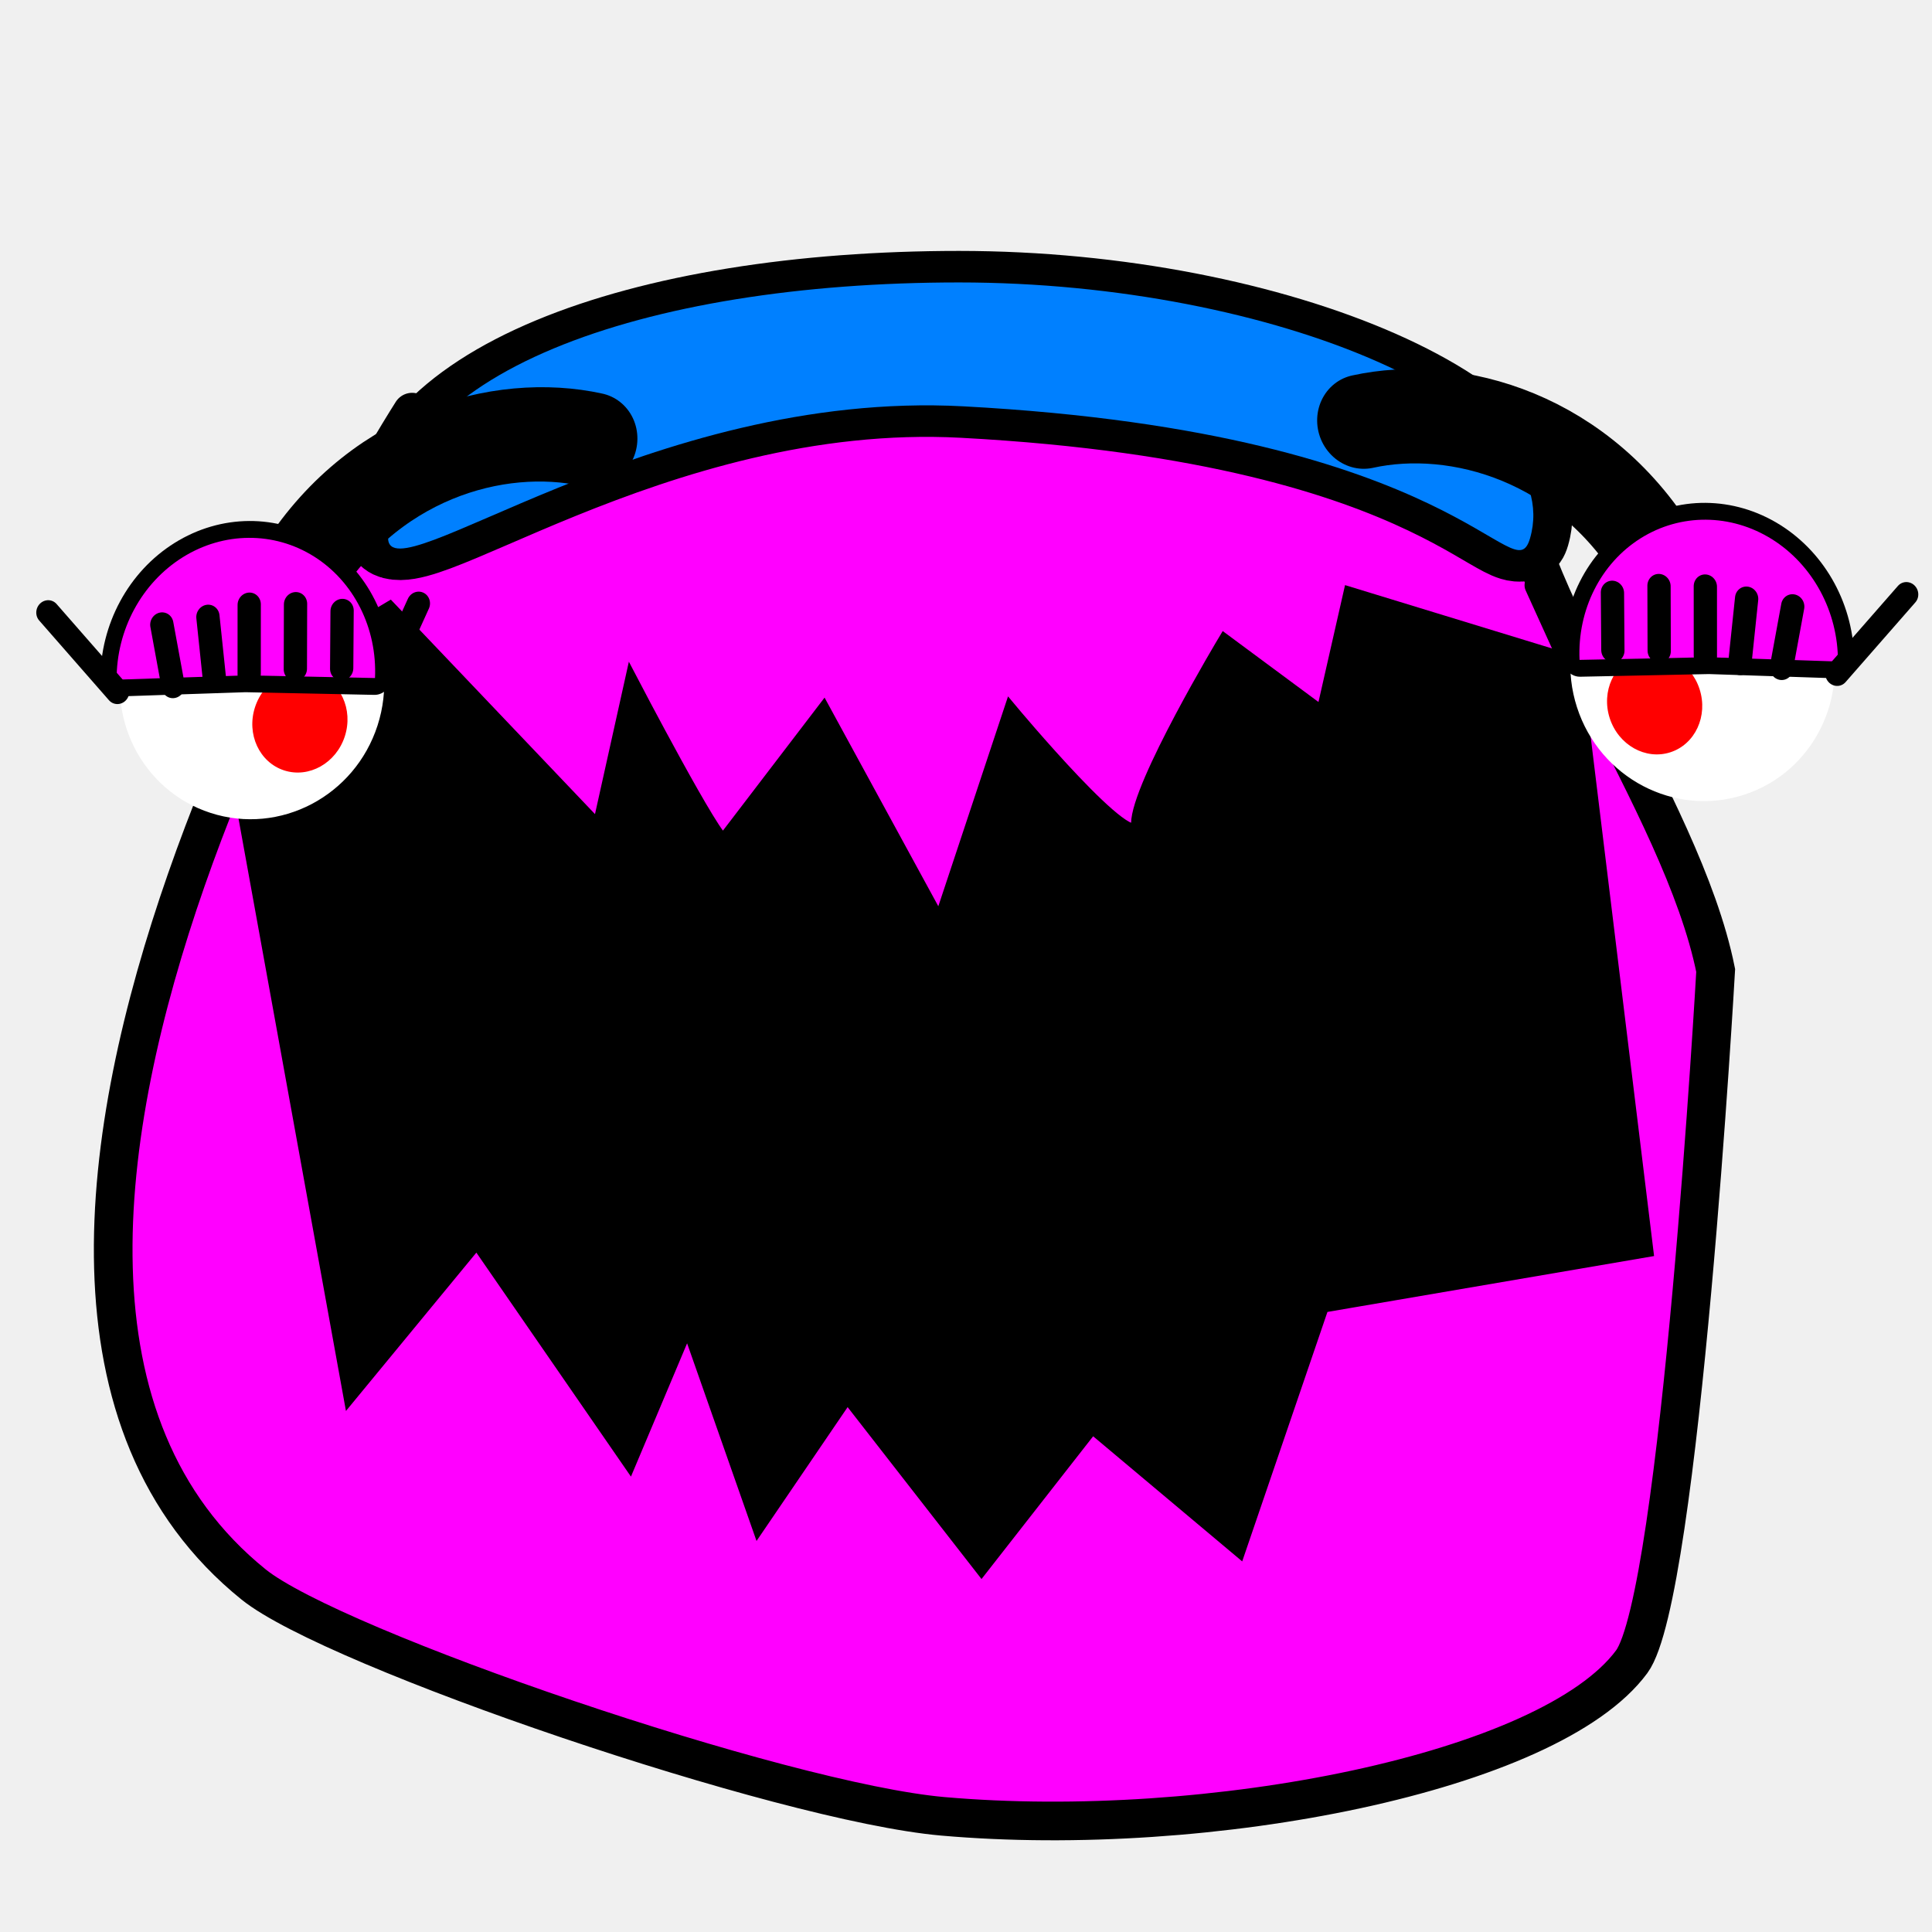
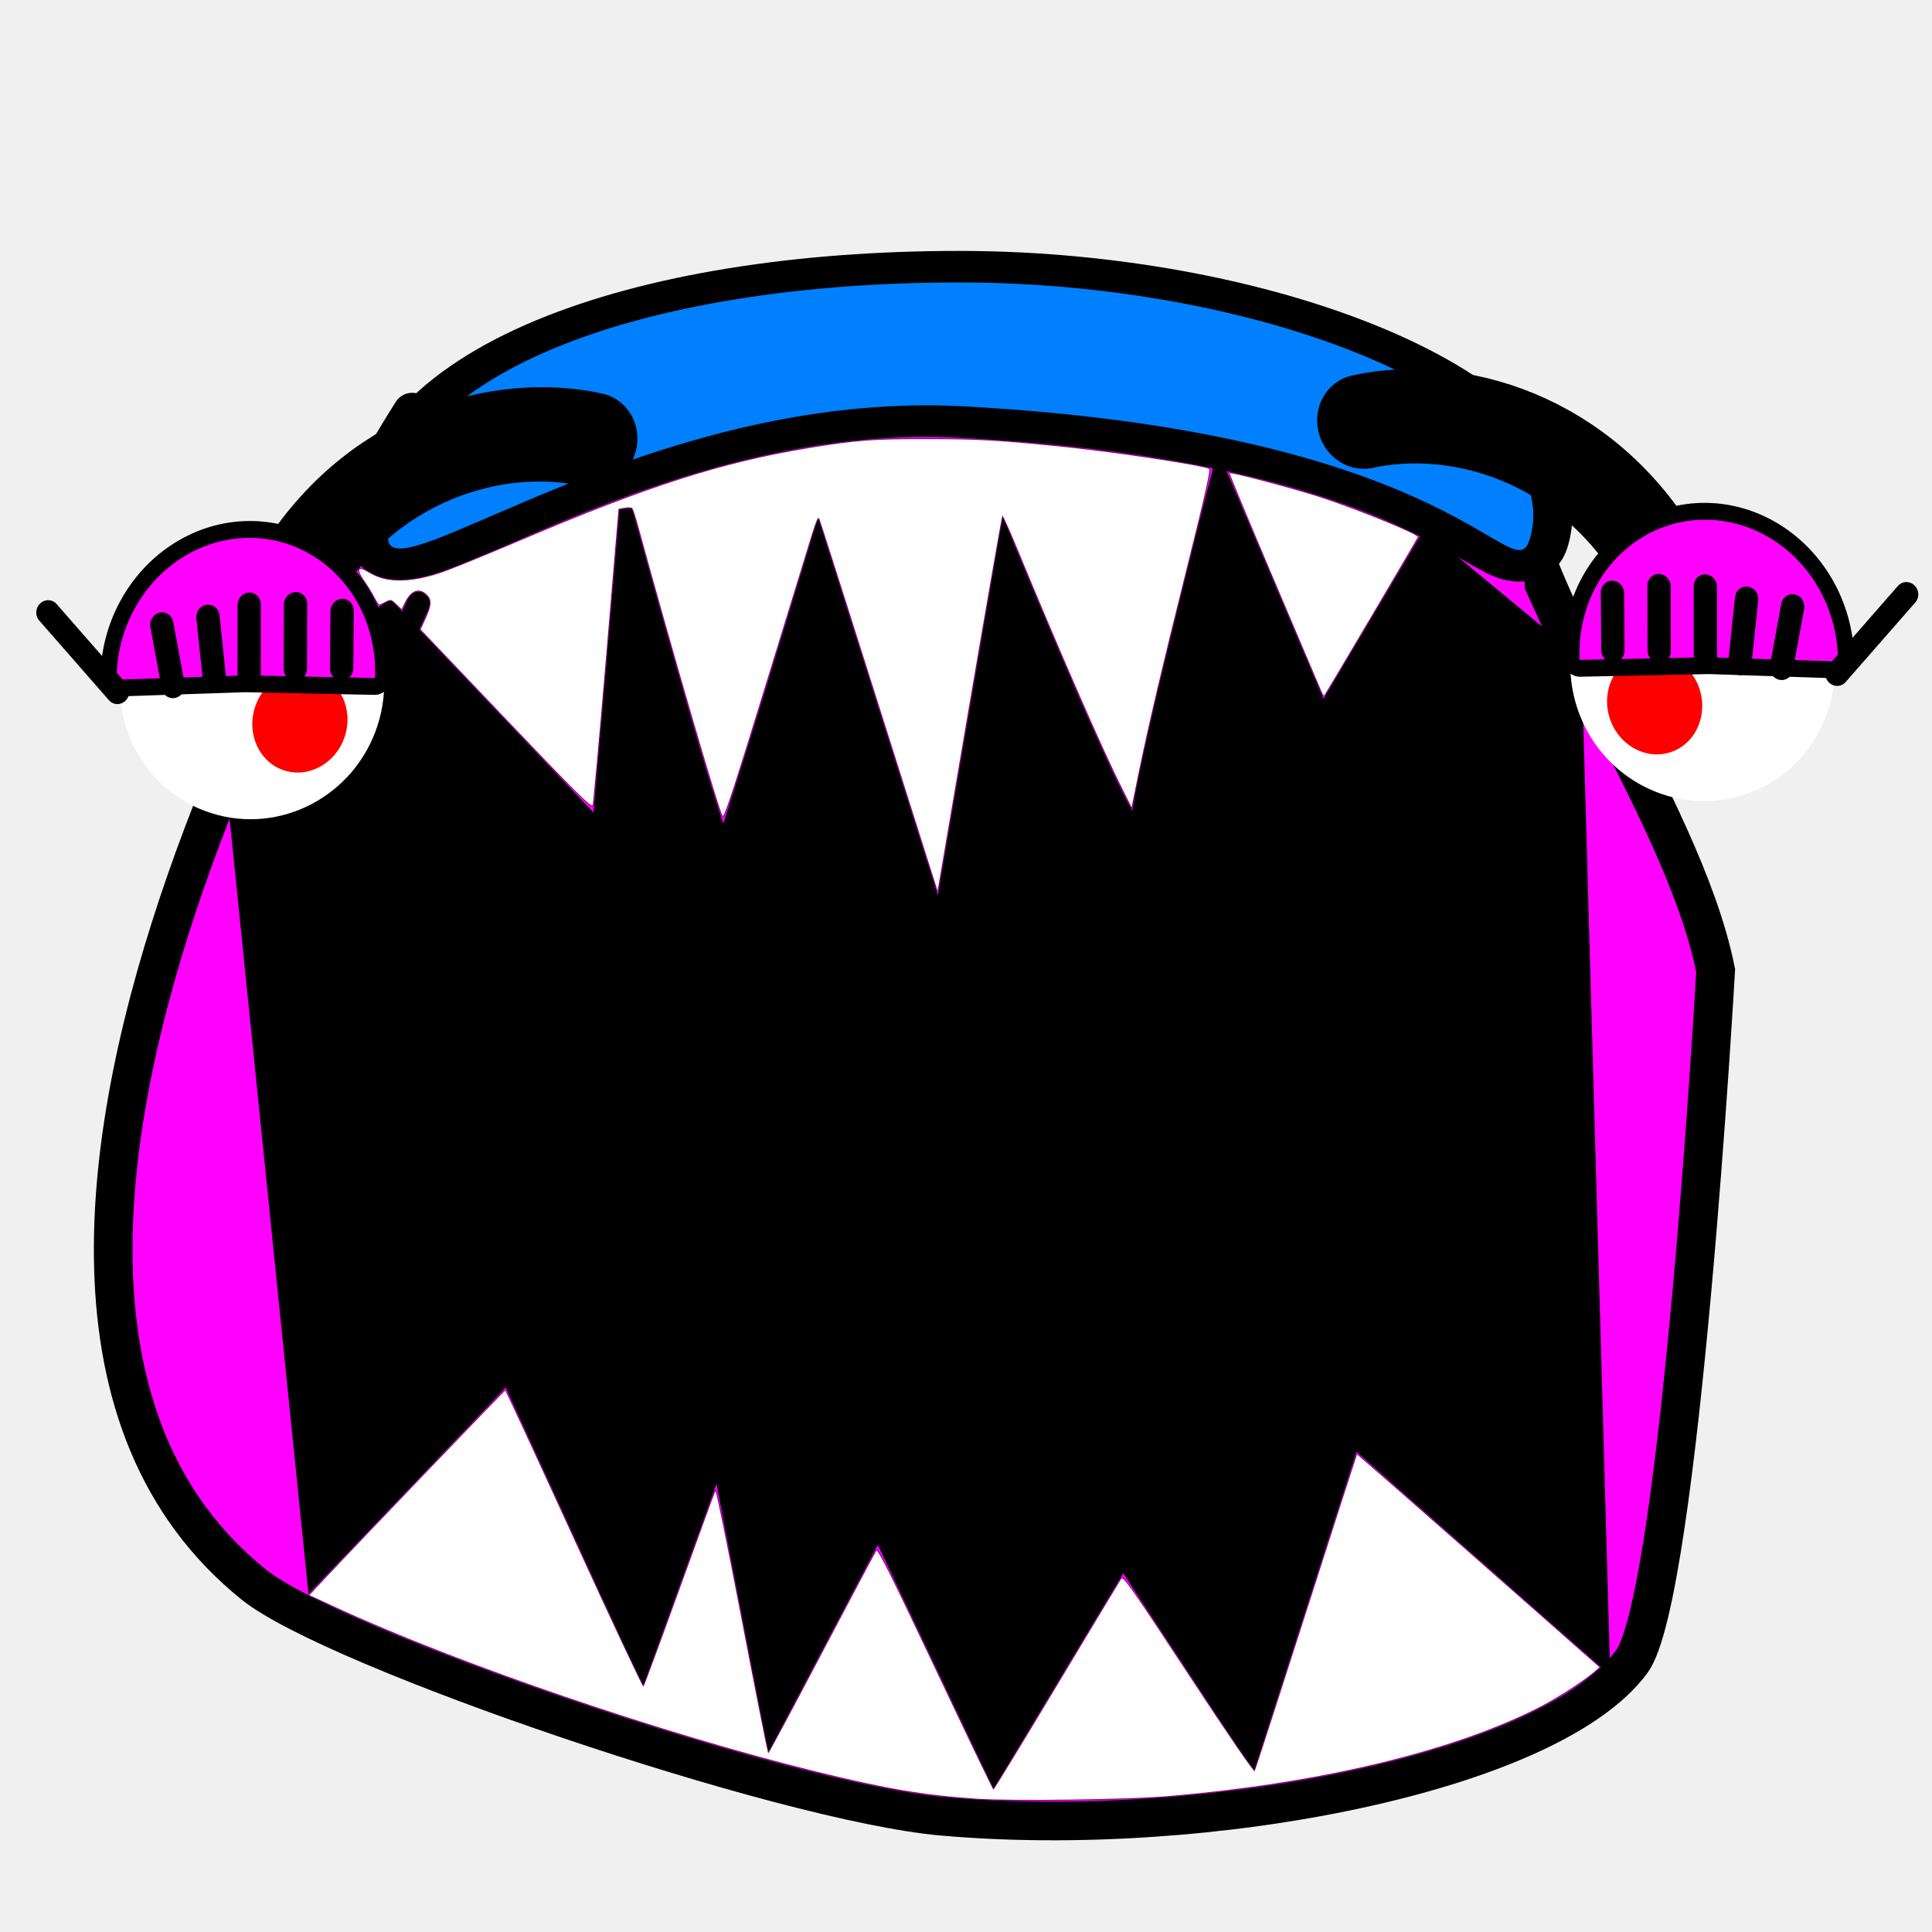
<svg xmlns="http://www.w3.org/2000/svg" xmlns:xlink="http://www.w3.org/1999/xlink" width="150" height="150" viewBox="0 0 39.688 39.688" version="1.1" id="svg5">
  <defs id="defs2" />
  <g id="layer1" style="display:none">
    <g id="g4973-3-7" style="display:inline" transform="translate(6.51719,8.779404)">
      <path style="display:inline;fill:#ff00ff;fill-opacity:1;stroke:#000000;stroke-width:0.794;stroke-linecap:round;stroke-linejoin:miter;stroke-miterlimit:4;stroke-dasharray:none;stroke-opacity:1" d="m 2.743,11.064 c 0,0 -0.416,2.64 0.183,4.238 0.903,2.408 6.627,5.002 9.921,5.292 5.476,0.482 8.243,-0.901 9.921,-3.175 0.997,-1.351 0.137,-6.264 0.137,-6.264 v 0 0" id="path4971-6-5" />
      <path id="path4969-3-3" style="display:inline;fill:#0080ff;fill-opacity:1;stroke:#000000;stroke-width:1.323;stroke-linecap:round;stroke-linejoin:round;stroke-miterlimit:4;stroke-dasharray:none;stroke-dashoffset:80;paint-order:stroke fill markers;stop-color:#000000" d="m 22.449,11.11 c -0.277,1.18 -1.197,6.461 -9.67,5.899 C 7.45,16.655 3.137,12.322 3.109,11.11 3.029,7.649 7.438,5.74 12.779,5.74 c 5.341,0 10.312,2.631 9.67,5.37 z" />
    </g>
    <g id="g4973-3-7-0" style="display:inline" transform="translate(4.803347,4.764934)">
      <path style="display:inline;fill:#ff00ff;fill-opacity:1;stroke:#000000;stroke-width:0.794;stroke-linecap:round;stroke-linejoin:miter;stroke-miterlimit:4;stroke-dasharray:none;stroke-opacity:1" d="m 2.743,11.064 c 0,0 -0.416,2.64 0.183,4.238 0.903,2.408 6.627,5.002 9.921,5.292 5.476,0.482 8.243,-0.901 9.921,-3.175 0.997,-1.351 0.137,-6.264 0.137,-6.264 v 0 0" id="path4971-6-5-8" />
      <path id="path4969-3-3-5" style="display:inline;fill:#0080ff;fill-opacity:1;stroke:#000000;stroke-width:1.323;stroke-linecap:round;stroke-linejoin:round;stroke-miterlimit:4;stroke-dasharray:none;stroke-dashoffset:80;paint-order:stroke fill markers;stop-color:#000000" d="m 22.449,11.11 c -0.277,1.18 -1.197,6.461 -9.67,5.899 C 7.45,16.655 3.137,12.322 3.109,11.11 3.029,7.649 7.438,5.74 12.779,5.74 c 5.341,0 10.312,2.631 9.67,5.37 z" />
    </g>
  </g>
  <g id="g1015" style="display:none">
    <g id="g1007" style="display:inline" transform="translate(6.51719,8.779404)">
      <path style="display:inline;fill:#ff00ff;fill-opacity:1;stroke:#000000;stroke-width:0.794;stroke-linecap:round;stroke-linejoin:miter;stroke-miterlimit:4;stroke-dasharray:none;stroke-opacity:1" d="m 1.42,7.096 c 0,0 -2.157,5.796 0.977,8.736 1.876,1.76 6.627,5.002 9.921,5.292 5.476,0.482 8.772,-1.43 10.451,-3.704 0.997,-1.351 0.666,-6.264 0.666,-6.264 C 23.181,8.722 21.587,6.575 21.264,5.773" id="path1003" />
    </g>
    <g id="g1013" style="display:inline" transform="translate(4.803347,4.764934)">
      <path id="path1011" style="display:inline;fill:#0080ff;fill-opacity:1;stroke:#000000;stroke-width:1.323;stroke-linecap:round;stroke-linejoin:round;stroke-miterlimit:4;stroke-dasharray:none;stroke-dashoffset:80;paint-order:stroke fill markers;stop-color:#000000" d="m 22.449,11.11 c -0.277,1.18 -1.197,6.461 -9.67,5.899 C 7.45,16.655 3.137,12.322 3.109,11.11 3.029,7.649 7.438,5.74 12.779,5.74 c 5.341,0 10.312,2.631 9.67,5.37 z" />
    </g>
    <path style="fill:#000000;stroke:#000000;stroke-width:0.265px;stroke-linecap:butt;stroke-linejoin:miter;stroke-opacity:1" d="m 7.238,20.953 3.943,-0.194 1.267,4.062 0.522,-2.572 c 0,0 2.311,3.578 2.422,3.429 0.112,-0.149 1.528,-2.832 1.528,-2.832 l 3.131,3.541 0.708,-3.541 c 0,0 3.876,4.1 3.876,3.317 0,-0.783 0.522,-4.733 0.522,-4.733 l 2.013,1.491 0.559,-4.1 1.975,1.044 -0.634,4.77 -1.901,-0.447 -1.714,3.429 -3.019,-1.044 -2.273,1.416 -2.46,-1.975 -2.124,1.118 -2.05,-2.199 -0.596,0.894 -2.05,-2.087 -0.522,0.708 z" id="path1164" />
    <g id="g938" transform="matrix(1.463124,1.177216,-1.125841,1.399272,10.49258,-21.20745)" style="display:inline">
      <path style="fill:none;fill-opacity:1;stroke:#000000;stroke-width:1.036;stroke-linecap:round;stroke-linejoin:miter;stroke-miterlimit:4;stroke-dasharray:none;stroke-opacity:1" d="m 14.782,15.862 c -0.1,-1.082 -0.904,-2.376 -2.477,-2.738" id="path914" />
      <ellipse style="display:inline;fill:#ffffff;stroke:none;stroke-width:0.926;stroke-linecap:round;stroke-linejoin:round;stroke-miterlimit:4;stroke-dasharray:none;stroke-dashoffset:119.167;paint-order:stroke fill markers;stop-color:#000000" id="ellipse916" cx="11.087" cy="13.025" rx="1.472" ry="1.509" />
      <ellipse style="fill:#ff0000;stroke:none;stroke-width:0.926;stroke-linecap:round;stroke-linejoin:round;stroke-miterlimit:4;stroke-dasharray:none;stroke-dashoffset:119.167;paint-order:stroke fill markers;stop-color:#000000" id="ellipse918" cx="10.644" cy="13.86" rx="0.559" ry="0.54" />
      <path style="display:inline;fill:#ff00ff;fill-opacity:1;stroke:#000000;stroke-width:0.37;stroke-linecap:round;stroke-linejoin:round;stroke-miterlimit:4;stroke-dasharray:none;stroke-dashoffset:119.167;stroke-opacity:1;paint-order:stroke fill markers;stop-color:#000000" id="path920" transform="matrix(0.9757199,-0.219022,-0.1788391,-0.9838783,0,0)" d="m 9.969,-15.281 a 1.416,1.571 0 0 1 -0.729,1.374 1.416,1.571 0 0 1 -1.436,-0.041 1.416,1.571 0 0 1 -0.664,-1.414 l 1.414,0.082 z" />
      <g id="g936" transform="matrix(0.9321167,-0.2482192,0.2170511,1.015027,-2.076649,2.746187)">
        <path style="fill:none;stroke:#000000;stroke-width:0.265px;stroke-linecap:round;stroke-linejoin:miter;stroke-opacity:1" d="M 10.12,12.939 10.014,12.254" id="path922" />
        <path style="fill:none;stroke:#000000;stroke-width:0.265px;stroke-linecap:round;stroke-linejoin:miter;stroke-opacity:1" d="m 10.594,12.913 -0.053,-0.712" id="path924" />
        <path style="fill:none;stroke:#000000;stroke-width:0.265px;stroke-linecap:round;stroke-linejoin:miter;stroke-opacity:1" d="m 10.989,12.86 0.026,-0.764" id="path926" />
        <path style="fill:none;stroke:#000000;stroke-width:0.265px;stroke-linecap:round;stroke-linejoin:miter;stroke-opacity:1" d="m 11.516,12.834 0.026,-0.712" id="path928" />
        <path style="fill:none;stroke:#000000;stroke-width:0.265px;stroke-linecap:round;stroke-linejoin:miter;stroke-opacity:1" d="m 12.043,12.86 0.026,-0.632" id="path930" />
        <path style="fill:none;stroke:#000000;stroke-width:0.265px;stroke-linecap:round;stroke-linejoin:miter;stroke-opacity:1" d="m 12.57,12.913 0.369,-0.712" id="path932" />
        <path style="fill:none;stroke:#000000;stroke-width:0.265px;stroke-linecap:round;stroke-linejoin:miter;stroke-opacity:1" d="M 9.487,12.966 8.723,12.043" id="path934" />
      </g>
    </g>
    <use x="0" y="0" xlink:href="#g938" id="use1100" width="100%" height="100%" transform="matrix(-1,0,0,1,36.57758,1.341672)" style="display:inline" />
+     <path style="fill:#ffffff;stroke:#800080;stroke-width:0.282;paint-order:stroke fill markers;stop-color:#000000" d="m 90.57,97.084 c -1.006,-0.801 -4.204,-3.821 -7.107,-6.712 -2.903,-2.891 -5.324,-5.201 -5.38,-5.134 -0.056,0.067 -0.66,2.949 -1.343,6.404 -0.683,3.456 -1.366,6.244 -1.519,6.198 -0.153,-0.046 -2.688,-2.8 -5.634,-6.119 -2.946,-3.319 -5.489,-6.078 -5.65,-6.131 -0.162,-0.053 -1.542,2.252 -3.067,5.122 -2.236,4.208 -2.847,5.157 -3.155,4.902 -0.21,-0.174 -2.305,-3.177 -4.655,-6.673 -3.382,-5.03 -4.314,-6.243 -4.469,-5.813 -0.107,0.299 -0.492,2.096 -0.855,3.994 -0.363,1.898 -0.738,3.451 -0.834,3.451 -0.096,0 -1.057,-2.821 -2.135,-6.268 l -1.961,-6.268 h -2.528 c -1.39,0 -4.525,0.1 -6.965,0.223 l -4.437,0.223 0.002,-2.336 c 0.002,-2.522 0.373,-6.264 0.848,-8.556 l 0.297,-1.431 2.596,2.659 c 7.372,7.55 17.391,13.088 27.698,15.308 3.549,0.764 13.569,1.066 17.794,0.536 14.37,-1.803 23.93,-9.628 26.937,-22.047 0.328,-1.354 0.669,-2.463 0.759,-2.465 0.329,-0.007 3.902,7.814 4.605,10.082 1.178,3.797 1.241,3.754 -2.559,1.758 -1.807,-0.949 -3.375,-1.625 -3.485,-1.503 -0.11,0.122 -0.615,3.392 -1.122,7.266 -0.507,3.874 -1.008,7.141 -1.114,7.261 -0.105,0.12 -1.823,-0.986 -3.817,-2.458 -1.994,-1.472 -3.652,-2.647 -3.685,-2.612 -0.092,0.098 -1.503,11.499 -1.887,15.246 l -0.344,3.35 z" id="path1420" transform="scale(0.2645833)" />
+     <path style="fill:#ffffff;stroke:#800080;stroke-width:0.282;paint-order:stroke fill markers;stop-color:#000000" d="M 72.401,111.522 C 64.103,110.829 52.149,105.193 40.622,96.539 35.26,92.514 32.868,90.064 31.442,87.141 30.813,85.851 30.224,84.416 30.132,83.951 l -0.167,-0.845 0.653,0.745 c 0.359,0.41 2.426,2.731 4.595,5.158 4.4,4.926 3.848,4.676 5.455,2.471 l 0.538,-0.738 3.727,3.859 c 2.05,2.122 3.838,3.859 3.974,3.859 0.136,0 0.72,-0.71 1.296,-1.578 l 1.048,-1.578 1.127,1.226 c 0.62,0.674 2.304,2.489 3.742,4.033 l 2.614,2.807 3.172,-1.649 c 1.745,-0.907 3.552,-1.875 4.017,-2.15 l 0.845,-0.501 4.688,3.762 4.688,3.762 4.321,-2.678 c 2.839,-1.76 4.516,-2.635 4.89,-2.553 0.313,0.069 2.951,0.956 5.861,1.971 l 5.292,1.846 3.231,-6.458 c 1.777,-3.552 3.346,-6.458 3.487,-6.458 0.141,0 1.566,0.307 3.168,0.682 1.602,0.375 3.165,0.724 3.473,0.775 0.518,0.086 0.608,-0.24 1.187,-4.274 0.62,-4.321 0.625,-4.337 0.476,-1.549 -0.202,3.777 -0.839,7.3 -1.63,9.015 -0.357,0.775 -1.503,2.326 -2.546,3.447 -5.049,5.428 -12.15,9.04 -20.694,10.526 -3.207,0.558 -11.026,0.908 -14.258,0.638 z" id="path1459" transform="scale(0.2645833)" />
  </g>
  <g id="g944" style="display:none">
    <g id="g908" style="display:inline" transform="translate(6.51719,8.779404)">
      <path style="display:inline;fill:#ff00ff;fill-opacity:1;stroke:#000000;stroke-width:0.794;stroke-linecap:round;stroke-linejoin:miter;stroke-miterlimit:4;stroke-dasharray:none;stroke-opacity:1" d="m 0.891,7.096 c 0,0 -0.703,6.578 2.035,8.736 1.66,1.309 6.627,4.473 9.921,4.763 5.476,0.482 8.243,-0.901 9.921,-3.175 0.997,-1.351 0.137,-6.264 0.137,-6.264 v 0 L 21.264,5.773" id="path906" />
    </g>
    <g id="g912" style="display:inline" transform="translate(4.803347,4.764934)">
      <path id="path910" style="display:inline;fill:#0080ff;fill-opacity:1;stroke:#000000;stroke-width:1.323;stroke-linecap:round;stroke-linejoin:round;stroke-miterlimit:4;stroke-dasharray:none;stroke-dashoffset:80;paint-order:stroke fill markers;stop-color:#000000" d="M 22.449,11.11 C 22.172,12.29 21.327,10.49 12.853,9.928 7.525,9.574 3.137,12.322 3.109,11.11 3.029,7.649 7.438,5.74 12.779,5.74 c 5.341,0 10.312,2.631 9.67,5.37 z" />
    </g>
-     <path style="fill:#000000;stroke:#000000;stroke-width:0.265px;stroke-linecap:butt;stroke-linejoin:miter;stroke-opacity:1" d="m 7.789,19.79 3.391,-2.013 1.118,4.51 0.671,-3.019 c 0,0 1.789,3.429 1.901,3.28 0.112,-0.149 2.05,-2.683 2.05,-2.683 l 2.385,3.317 1.453,-3.317 c 0,0 2.609,3.131 2.609,2.348 0,-0.783 1.789,-3.764 1.789,-3.764 l 2.013,1.491 0.559,-2.46 1.453,1.416 -0.112,5.739 -1.901,-0.447 -1.714,3.429 -3.019,-1.044 -2.273,1.416 -2.46,-1.975 -2.124,1.118 -2.05,-2.199 -0.596,0.894 -2.05,-2.087 -0.522,0.708 z" id="path942" />
+     <path style="fill:#000000;stroke:#000000;stroke-width:0.265px;stroke-linecap:butt;stroke-linejoin:miter;stroke-opacity:1" d="m 7.789,19.79 3.242,-3.876 1.006,4.36 1.901,-3.578 c 0,0 0.559,3.988 0.671,3.839 0.112,-0.149 3.28,-3.242 3.28,-3.242 l 1.155,3.876 2.683,-3.876 c 0,0 1.379,3.69 1.379,2.907 0,-0.783 1.901,-3.615 1.901,-3.615 l 2.162,3.354 0.559,-2.46 1.453,1.416 -0.112,5.739 -1.901,-0.447 -1.714,3.429 -3.019,-1.044 -2.273,1.416 -2.46,-1.975 -2.124,1.118 -2.05,-2.199 -0.596,0.894 -2.05,-2.087 -0.522,0.708 z" id="path942" />
    <g id="g3367" transform="matrix(1.877916,0,0,1.795962,-13.93288,-15.88884)" style="display:inline">
      <path style="fill:none;fill-opacity:1;stroke:#000000;stroke-width:1.036;stroke-linecap:round;stroke-linejoin:miter;stroke-miterlimit:4;stroke-dasharray:none;stroke-opacity:1" d="m 14.782,15.862 c -0.1,-1.082 -0.904,-2.376 -2.477,-2.738" id="path1288" />
      <ellipse style="display:inline;fill:#ffffff;stroke:none;stroke-width:0.926;stroke-linecap:round;stroke-linejoin:round;stroke-miterlimit:4;stroke-dasharray:none;stroke-dashoffset:119.167;paint-order:stroke fill markers;stop-color:#000000" id="path1312" cx="11.087" cy="13.025" rx="1.472" ry="1.509" />
      <ellipse style="fill:#ff0000;stroke:none;stroke-width:0.926;stroke-linecap:round;stroke-linejoin:round;stroke-miterlimit:4;stroke-dasharray:none;stroke-dashoffset:119.167;paint-order:stroke fill markers;stop-color:#000000" id="path1474" cx="10.864" cy="13.676" rx="0.559" ry="0.54" />
      <path style="display:inline;fill:#ff00ff;fill-opacity:1;stroke:#000000;stroke-width:0.37;stroke-linecap:round;stroke-linejoin:round;stroke-miterlimit:4;stroke-dasharray:none;stroke-dashoffset:119.167;stroke-opacity:1;paint-order:stroke fill markers;stop-color:#000000" id="path1312-7" transform="matrix(0.2755509,0.9612865,0.9612865,-0.2755509,0,0)" d="M 16.973,7.173 A 1.472,1.509 0 0 1 16.215,8.493 1.472,1.509 0 0 1 14.721,8.453 1.472,1.509 0 0 1 14.031,7.094 l 1.47,0.078 z" />
      <g id="g853" transform="rotate(69.39747,11.01917,13.05246)">
        <path style="fill:none;stroke:#000000;stroke-width:0.265px;stroke-linecap:round;stroke-linejoin:miter;stroke-opacity:1" d="M 10.12,12.939 10.014,12.254" id="path2966" />
        <path style="fill:none;stroke:#000000;stroke-width:0.265px;stroke-linecap:round;stroke-linejoin:miter;stroke-opacity:1" d="m 10.594,12.913 -0.053,-0.712" id="path2968" />
        <path style="fill:none;stroke:#000000;stroke-width:0.265px;stroke-linecap:round;stroke-linejoin:miter;stroke-opacity:1" d="m 10.989,12.86 0.026,-0.764" id="path2970" />
        <path style="fill:none;stroke:#000000;stroke-width:0.265px;stroke-linecap:round;stroke-linejoin:miter;stroke-opacity:1" d="m 11.516,12.834 0.026,-0.712" id="path2972" />
        <path style="fill:none;stroke:#000000;stroke-width:0.265px;stroke-linecap:round;stroke-linejoin:miter;stroke-opacity:1" d="m 12.043,12.86 0.026,-0.632" id="path2974" />
        <path style="fill:none;stroke:#000000;stroke-width:0.265px;stroke-linecap:round;stroke-linejoin:miter;stroke-opacity:1" d="m 12.57,12.913 0.369,-0.712" id="path3212" />
        <path style="fill:none;stroke:#000000;stroke-width:0.265px;stroke-linecap:round;stroke-linejoin:miter;stroke-opacity:1" d="M 9.487,12.966 8.723,12.043" id="path3247" />
      </g>
    </g>
    <use x="0" y="0" xlink:href="#g3367" id="use873" width="100%" height="100%" transform="matrix(-1,0,0,1,34.50438,1.5875)" style="display:inline" />
+     <path style="fill:#ffffff;stroke:#800080;stroke-width:0.282;paint-order:stroke fill markers;stop-color:#000000" d="m 73.909,109.452 c -7.969,-0.773 -20.151,-6.135 -32.145,-14.149 -1.356,-0.906 -2.465,-1.718 -2.465,-1.805 0,-0.206 1.751,-2.645 1.899,-2.645 0.062,0 1.766,1.711 3.786,3.803 2.02,2.092 3.784,3.803 3.921,3.803 0.136,0 0.711,-0.697 1.277,-1.549 0.566,-0.852 1.051,-1.549 1.077,-1.549 0.027,0 1.685,1.775 3.685,3.944 2,2.169 3.724,3.944 3.832,3.944 0.108,0 1.964,-0.928 4.126,-2.061 l 3.93,-2.061 4.655,3.733 4.655,3.733 4.321,-2.678 c 2.839,-1.76 4.516,-2.635 4.89,-2.553 0.313,0.069 2.951,0.956 5.861,1.971 l 5.292,1.846 3.231,-6.458 c 1.777,-3.552 3.346,-6.458 3.487,-6.458 0.274,0 6.018,1.325 6.882,1.587 0.43,0.131 0.487,0.334 0.33,1.187 -0.387,2.101 -1.254,3.457 -3.869,6.047 -4.28,4.239 -9.399,6.735 -16.277,7.939 -3.105,0.543 -12.637,0.794 -16.381,0.431 z" id="path1498" transform="scale(0.2645833)" />
+     <path style="fill:#ffffff;stroke:#800080;stroke-width:0.141;paint-order:stroke fill markers;stop-color:#000000" d="m 72.142,78.423 c -0.035,-0.058 -0.96,-3.116 -2.056,-6.796 -1.095,-3.68 -2.039,-6.839 -2.097,-7.02 -0.095,-0.3 -0.658,0.213 -6.295,5.737 -3.405,3.336 -6.232,6.02 -6.284,5.963 -0.134,-0.145 -0.846,-4.373 -1.677,-9.956 -0.392,-2.631 -0.734,-4.804 -0.76,-4.83 -0.073,-0.073 -0.349,0.43 -3.89,7.107 -1.817,3.425 -3.34,6.182 -3.386,6.127 -0.155,-0.187 -3.112,-13.289 -3.041,-13.475 0.12,-0.314 6.666,-1.846 10.516,-2.462 5.174,-0.828 10.738,-1.008 16.269,-0.526 9.767,0.851 16.047,1.831 23.687,3.699 l 1.009,0.247 -0.814,1.21 c -2.254,3.353 -5.077,8.372 -5.935,10.554 l -0.532,1.353 -0.445,-0.984 c -0.763,-1.687 -2.113,-4.965 -3.1,-7.528 -0.521,-1.353 -1.002,-2.476 -1.07,-2.496 -0.067,-0.02 -2.334,3.162 -5.036,7.072 -2.702,3.91 -4.933,7.109 -4.957,7.109 -0.024,0 -0.072,-0.048 -0.107,-0.106 z" id="path1936" transform="scale(0.2645833)" />
+     <path style="fill:#ffffff;stroke:#800080;stroke-width:0.141;paint-order:stroke fill markers;stop-color:#000000" d="m 98.784,68.233 c -1.991,-3.092 -3.556,-5.621 -3.479,-5.621 0.077,0 1.135,0.29 2.352,0.644 2.649,0.771 4.111,0.929 5.21,0.564 0.829,-0.275 1.726,-1.042 2.122,-1.814 0.152,-0.295 0.306,-0.485 0.344,-0.423 0.037,0.063 0.432,1.318 0.877,2.79 0.445,1.472 0.844,2.771 0.886,2.888 0.042,0.116 -0.532,-0.345 -1.276,-1.025 -1.088,-0.994 -1.367,-1.187 -1.425,-0.986 -0.04,0.138 -0.495,2.12 -1.012,4.406 -0.517,2.285 -0.949,4.165 -0.96,4.177 -0.011,0.012 -1.649,-2.507 -3.64,-5.599 z" id="path1975" transform="scale(0.2645833)" />
  </g>
  <g id="g906" style="display:none">
    <g id="g870" style="display:inline" transform="translate(6.51719,8.779404)">
      <path style="display:inline;fill:#ff00ff;fill-opacity:1;stroke:#000000;stroke-width:0.794;stroke-linecap:round;stroke-linejoin:miter;stroke-miterlimit:4;stroke-dasharray:none;stroke-opacity:1" d="m 0.891,5.508 c 0,0 -0.703,13.457 2.035,15.616 1.66,1.309 6.627,4.473 9.921,4.763 5.476,0.482 8.243,-0.901 9.921,-3.175 0.997,-1.351 0.137,-11.555 0.137,-11.555 v 0 L 20.295,4.185" id="path868" />
    </g>
    <g id="g874" style="display:inline" transform="translate(4.803347,4.764934)">
      <path id="path872" style="display:inline;fill:#0080ff;fill-opacity:1;stroke:#000000;stroke-width:1.323;stroke-linecap:round;stroke-linejoin:round;stroke-miterlimit:4;stroke-dasharray:none;stroke-dashoffset:80;paint-order:stroke fill markers;stop-color:#000000" d="M 22.449,11.11 C 22.172,12.29 21.327,8.903 12.853,8.34 7.525,7.987 3.137,12.322 3.109,11.11 3.029,7.649 7.438,5.74 12.779,5.74 c 5.341,0 10.312,2.631 9.67,5.37 z" />
    </g>
-     <path style="fill:#000000;stroke:#000000;stroke-width:0.265px;stroke-linecap:butt;stroke-linejoin:miter;stroke-opacity:1" d="m 7.789,19.79 3.391,-2.013 1.118,4.51 0.671,-3.019 c 0,0 1.789,3.429 1.901,3.28 0.112,-0.149 2.05,-2.683 2.05,-2.683 l 2.385,4.375 1.453,-4.375 c 0,0 2.609,3.131 2.609,2.348 0,-0.783 1.789,-3.764 1.789,-3.764 l 2.013,1.491 0.559,-2.46 1.453,1.416 -0.112,9.973 -1.901,-0.447 -1.714,3.429 -3.019,-1.044 -2.273,1.416 -2.46,-1.975 -2.124,1.118 -2.05,-2.199 -0.596,0.894 -2.05,-2.087 -0.522,0.708 z" id="path876" />
+     <path style="fill:#000000;stroke:#000000;stroke-width:0.265px;stroke-linecap:butt;stroke-linejoin:miter;stroke-opacity:1" d="m 7.789,19.79 3.615,-4.659 2.013,4.77 0.969,-4.659 c 0,0 1.491,5.069 1.603,4.919 0.112,-0.149 2.348,-4.323 2.348,-4.323 l 2.087,6.015 1.752,-6.015 c 0,0 2.311,4.77 2.311,3.988 0,-0.783 0.894,-4.025 0.894,-4.025 l 1.789,4.137 0.559,-2.46 1.453,1.416 -0.112,9.973 -1.901,-0.447 -1.528,4.77 -3.205,-2.385 -2.087,2.758 -2.646,-3.317 -1.938,2.46 -2.236,-3.541 -0.41,2.236 -2.236,-3.429 -0.745,1.565 z" id="path876" />
    <g id="g902" transform="matrix(1.562279,-1.042043,0.9965672,1.4941,-26.25973,4.714768)" style="display:inline">
      <path style="fill:none;fill-opacity:1;stroke:#000000;stroke-width:1.036;stroke-linecap:round;stroke-linejoin:miter;stroke-miterlimit:4;stroke-dasharray:none;stroke-opacity:1" d="m 14.782,15.862 c -0.1,-1.082 -0.904,-2.376 -2.477,-2.738" id="path878" />
      <ellipse style="display:inline;fill:#ffffff;stroke:none;stroke-width:0.926;stroke-linecap:round;stroke-linejoin:round;stroke-miterlimit:4;stroke-dasharray:none;stroke-dashoffset:119.167;paint-order:stroke fill markers;stop-color:#000000" id="ellipse880" cx="11.087" cy="13.025" rx="1.472" ry="1.509" />
      <ellipse style="fill:#ff0000;stroke:none;stroke-width:0.926;stroke-linecap:round;stroke-linejoin:round;stroke-miterlimit:4;stroke-dasharray:none;stroke-dashoffset:119.167;paint-order:stroke fill markers;stop-color:#000000" id="ellipse882" cx="10.864" cy="13.676" rx="0.559" ry="0.54" />
      <path style="display:inline;fill:#ff00ff;fill-opacity:1;stroke:#000000;stroke-width:0.37;stroke-linecap:round;stroke-linejoin:round;stroke-miterlimit:4;stroke-dasharray:none;stroke-dashoffset:119.167;stroke-opacity:1;paint-order:stroke fill markers;stop-color:#000000" id="path884" transform="matrix(0.2755509,0.9612865,0.9612865,-0.2755509,0,0)" d="M 16.973,7.173 A 1.472,1.509 0 0 1 16.215,8.493 1.472,1.509 0 0 1 14.721,8.453 1.472,1.509 0 0 1 14.031,7.094 l 1.47,0.078 z" />
      <g id="g900" transform="rotate(69.39747,11.01917,13.05246)">
        <path style="fill:none;stroke:#000000;stroke-width:0.265px;stroke-linecap:round;stroke-linejoin:miter;stroke-opacity:1" d="M 10.12,12.939 10.014,12.254" id="path886" />
        <path style="fill:none;stroke:#000000;stroke-width:0.265px;stroke-linecap:round;stroke-linejoin:miter;stroke-opacity:1" d="m 10.594,12.913 -0.053,-0.712" id="path888" />
        <path style="fill:none;stroke:#000000;stroke-width:0.265px;stroke-linecap:round;stroke-linejoin:miter;stroke-opacity:1" d="m 10.989,12.86 0.026,-0.764" id="path890" />
        <path style="fill:none;stroke:#000000;stroke-width:0.265px;stroke-linecap:round;stroke-linejoin:miter;stroke-opacity:1" d="m 11.516,12.834 0.026,-0.712" id="path892" />
        <path style="fill:none;stroke:#000000;stroke-width:0.265px;stroke-linecap:round;stroke-linejoin:miter;stroke-opacity:1" d="m 12.043,12.86 0.026,-0.632" id="path894" />
        <path style="fill:none;stroke:#000000;stroke-width:0.265px;stroke-linecap:round;stroke-linejoin:miter;stroke-opacity:1" d="m 12.57,12.913 0.369,-0.712" id="path896" />
        <path style="fill:none;stroke:#000000;stroke-width:0.265px;stroke-linecap:round;stroke-linejoin:miter;stroke-opacity:1" d="M 9.487,12.966 8.723,12.043" id="path898" />
      </g>
    </g>
    <use x="0" y="0" xlink:href="#g902" id="use968" width="100%" height="100%" transform="matrix(-1,0,0,1,35.54312,0)" />
+     <path style="fill:#ffffff;stroke:#800080;stroke-width:0.141;paint-order:stroke fill markers;stop-color:#000000" d="m 75.782,129.654 c -4.172,-0.285 -6.285,-0.703 -10.283,-2.034 -7.725,-2.573 -17.041,-7.526 -26.516,-14.096 -0.453,-0.314 -0.582,-0.485 -0.532,-0.706 0.036,-0.16 0.672,-1.55 1.413,-3.088 1.215,-2.524 1.365,-2.77 1.533,-2.525 0.102,0.149 1.978,3.028 4.168,6.398 2.19,3.37 4.061,6.212 4.157,6.315 0.187,0.201 0.175,0.255 1.212,-5.435 0.362,-1.984 0.506,-2.531 0.633,-2.395 0.091,0.097 1.861,2.87 3.934,6.163 2.073,3.293 3.84,6.062 3.925,6.155 0.117,0.127 1.059,-0.979 3.809,-4.476 2.88,-3.661 3.689,-4.607 3.82,-4.465 0.091,0.099 2.33,2.889 4.976,6.201 2.645,3.312 4.856,6.019 4.914,6.015 0.057,-0.004 1.87,-2.348 4.03,-5.21 2.442,-3.237 3.986,-5.166 4.085,-5.105 0.088,0.054 2.783,2.055 5.99,4.447 3.207,2.392 5.912,4.38 6.011,4.418 0.127,0.049 0.453,-0.782 1.098,-2.794 0.505,-1.575 1.811,-5.649 2.903,-9.054 1.091,-3.405 2.004,-6.21 2.028,-6.234 0.024,-0.024 1.65,0.338 3.613,0.804 2.761,0.656 3.595,0.807 3.683,0.67 0.062,-0.098 0.122,-2.872 0.133,-6.164 0.011,-3.293 0.06,-6.937 0.11,-8.099 0.086,-2.037 0.094,-1.952 0.213,2.395 0.133,4.827 0.035,12.02 -0.196,14.438 -0.337,3.523 -0.764,5.242 -1.566,6.305 -1.017,1.347 -2.47,2.906 -3.64,3.907 -4.686,4.009 -10.457,6.259 -18.248,7.116 -1.869,0.206 -9.106,0.289 -11.409,0.132 z" id="path2660" transform="scale(0.2645833)" />
+     <path style="fill:#ffffff;stroke:#800080;stroke-width:0.141;paint-order:stroke fill markers;stop-color:#000000" d="M 76.946,80.078 C 76.833,79.807 75.101,74.847 73.097,69.057 71.093,63.267 69.408,58.576 69.351,58.634 c -0.057,0.057 -1.793,3.242 -3.858,7.077 -2.065,3.835 -4.048,7.499 -4.406,8.143 l -0.651,1.17 -0.261,-0.748 C 59.501,72.342 57.681,66.593 56.371,62.259 L 54.923,57.47 h -0.554 -0.554 l -1.62,7.782 c -0.891,4.28 -1.656,7.782 -1.699,7.782 -0.075,0 -6.458,-15.035 -6.579,-15.496 -0.039,-0.15 0.174,-0.318 0.691,-0.545 9.692,-4.258 15.761,-5.456 23.989,-4.735 8.213,0.72 15.07,2.172 20.706,4.385 2.154,0.846 6.159,2.845 6.05,3.02 -0.175,0.283 -2.364,9.24 -2.845,11.641 l -0.542,2.707 -0.858,-1.439 c -1.332,-2.235 -2.562,-4.555 -5.077,-9.576 -1.275,-2.547 -2.34,-4.609 -2.366,-4.583 -0.026,0.026 -1.448,4.864 -3.16,10.751 -1.712,5.887 -3.168,10.862 -3.234,11.056 l -0.121,0.352 z" id="path2699" transform="scale(0.2645833)" />
+     <path style="fill:#ffffff;stroke:#800080;stroke-width:0.141;paint-order:stroke fill markers;stop-color:#000000" d="m 102.405,73.178 c -0.17,-0.274 -5.418,-12.451 -5.382,-12.487 0.019,-0.019 0.793,0.499 1.721,1.15 1.834,1.287 2.57,1.616 3.615,1.616 0.789,0 1.879,-0.459 2.109,-0.887 0.133,-0.249 0.257,-0.016 0.912,1.731 0.417,1.11 0.729,2.047 0.694,2.082 -0.035,0.035 -0.41,-0.265 -0.834,-0.665 -0.647,-0.612 -0.782,-0.688 -0.844,-0.473 -0.041,0.14 -0.466,1.998 -0.945,4.129 -0.479,2.13 -0.889,3.894 -0.91,3.918 -0.021,0.025 -0.083,-0.026 -0.136,-0.113 z" id="path2738" transform="scale(0.2645833)" />
  </g>
  <g id="g927" style="display:inline">
    <g id="g891" style="display:inline" transform="translate(6.51719,8.779404)">
      <path style="display:inline;fill:#ff00ff;fill-opacity:1;stroke:#000000;stroke-width:0.794;stroke-linecap:round;stroke-linejoin:miter;stroke-miterlimit:4;stroke-dasharray:none;stroke-opacity:1" d="m 1.949,-0.313 c 0,0 -11.287,17.601 -3.257,24.082 1.645,1.328 10.86,4.473 14.155,4.763 5.476,0.482 12.476,-0.901 14.155,-3.175 0.997,-1.351 1.725,-14.201 1.725,-14.201 C 28.033,7.698 24.517,3.201 24.528,0.481" id="path889" />
    </g>
    <g id="g895" style="display:inline" transform="matrix(1.212973,0,0,0.978849,4.200483,0.1833678)">
      <path id="path893" style="display:inline;fill:#0080ff;fill-opacity:1;stroke:#000000;stroke-width:1.323;stroke-linecap:round;stroke-linejoin:round;stroke-miterlimit:4;stroke-dasharray:none;stroke-dashoffset:80;paint-order:stroke fill markers;stop-color:#000000" d="M 22.449,11.11 C 22.172,12.29 21.327,8.903 12.853,8.34 7.525,7.987 3.137,12.322 3.109,11.11 3.029,7.649 7.438,5.74 12.779,5.74 c 5.341,0 10.312,2.631 9.67,5.37 z" />
    </g>
-     <path style="fill:#000000;stroke:#000000;stroke-width:0.265px;stroke-linecap:butt;stroke-linejoin:miter;stroke-opacity:1" d="m 4.614,14.498 3.391,-2.013 4.293,4.51 0.671,-3.019 c 0,0 1.789,3.429 1.901,3.28 0.112,-0.149 2.05,-2.683 2.05,-2.683 l 2.385,4.375 1.453,-4.375 c 0,0 2.609,3.131 2.609,2.348 0,-0.783 1.789,-3.764 1.789,-3.764 l 2.013,1.491 0.559,-2.46 4.628,1.416 1.476,12.089 -6.663,1.14 -1.714,5.016 -3.019,-2.534 -2.273,2.907 -2.758,-3.541 -1.826,2.683 -1.453,-4.137 -1.193,2.832 -3.138,-4.547 -2.609,3.168 z" id="path897" />
+     <path style="fill:#000000;stroke:#000000;stroke-width:0.265px;stroke-linecap:butt;stroke-linejoin:miter;stroke-opacity:1" d="m 4.614,14.498 3.391,-2.013 4.293,4.51 0.559,-6.522 c 0,0 1.901,6.932 2.013,6.783 0.112,-0.149 1.938,-6.187 1.938,-6.187 l 2.497,7.878 1.342,-7.878 c 0,0 2.721,6.634 2.721,5.851 0,-0.783 1.677,-7.267 1.677,-7.267 l 2.124,4.994 2.124,-3.578 3.063,2.534 0.581,20.512 -5.135,-4.525 -2.087,6.507 -2.646,-4.025 -2.646,4.398 -2.385,-5.031 -2.199,4.174 -1.081,-5.628 -1.565,4.323 -2.765,-6.038 -3.988,4.174 z" id="path897" />
    <g id="g923" transform="matrix(0.5776165,-1.786877,1.708896,0.5524088,-23.48533,26.68533)" style="display:inline">
      <path style="fill:none;fill-opacity:1;stroke:#000000;stroke-width:1.036;stroke-linecap:round;stroke-linejoin:miter;stroke-miterlimit:4;stroke-dasharray:none;stroke-opacity:1" d="m 14.782,15.862 c -0.1,-1.082 -0.904,-2.376 -2.477,-2.738" id="path899" />
      <ellipse style="display:inline;fill:#ffffff;stroke:none;stroke-width:0.926;stroke-linecap:round;stroke-linejoin:round;stroke-miterlimit:4;stroke-dasharray:none;stroke-dashoffset:119.167;paint-order:stroke fill markers;stop-color:#000000" id="ellipse901" cx="11.087" cy="13.025" rx="1.472" ry="1.509" />
      <ellipse style="fill:#ff0000;stroke:none;stroke-width:0.926;stroke-linecap:round;stroke-linejoin:round;stroke-miterlimit:4;stroke-dasharray:none;stroke-dashoffset:119.167;paint-order:stroke fill markers;stop-color:#000000" id="ellipse903" cx="10.864" cy="13.676" rx="0.559" ry="0.54" />
      <path style="display:inline;fill:#ff00ff;fill-opacity:1;stroke:#000000;stroke-width:0.37;stroke-linecap:round;stroke-linejoin:round;stroke-miterlimit:4;stroke-dasharray:none;stroke-dashoffset:119.167;stroke-opacity:1;paint-order:stroke fill markers;stop-color:#000000" id="path905" transform="matrix(0.2755509,0.9612865,0.9612865,-0.2755509,0,0)" d="M 16.973,7.173 A 1.472,1.509 0 0 1 16.215,8.493 1.472,1.509 0 0 1 14.721,8.453 1.472,1.509 0 0 1 14.031,7.094 l 1.47,0.078 z" />
      <g id="g921" transform="rotate(69.39747,11.01917,13.05246)">
        <path style="fill:none;stroke:#000000;stroke-width:0.265px;stroke-linecap:round;stroke-linejoin:miter;stroke-opacity:1" d="M 10.12,12.939 10.014,12.254" id="path907" />
        <path style="fill:none;stroke:#000000;stroke-width:0.265px;stroke-linecap:round;stroke-linejoin:miter;stroke-opacity:1" d="m 10.594,12.913 -0.053,-0.712" id="path909" />
        <path style="fill:none;stroke:#000000;stroke-width:0.265px;stroke-linecap:round;stroke-linejoin:miter;stroke-opacity:1" d="m 10.989,12.86 0.026,-0.764" id="path911" />
        <path style="fill:none;stroke:#000000;stroke-width:0.265px;stroke-linecap:round;stroke-linejoin:miter;stroke-opacity:1" d="m 11.516,12.834 0.026,-0.712" id="path913" />
        <path style="fill:none;stroke:#000000;stroke-width:0.265px;stroke-linecap:round;stroke-linejoin:miter;stroke-opacity:1" d="m 12.043,12.86 0.026,-0.632" id="path915" />
        <path style="fill:none;stroke:#000000;stroke-width:0.265px;stroke-linecap:round;stroke-linejoin:miter;stroke-opacity:1" d="m 12.57,12.913 0.369,-0.712" id="path917" />
        <path style="fill:none;stroke:#000000;stroke-width:0.265px;stroke-linecap:round;stroke-linejoin:miter;stroke-opacity:1" d="M 9.487,12.966 8.723,12.043" id="path919" />
      </g>
    </g>
    <use x="0" y="0" xlink:href="#g923" id="use1686" width="100%" height="100%" transform="matrix(-1,0,0,1,40.15125,-0.3726866)" />
+     <path style="fill:#ffffff;stroke:#800080;stroke-width:0.141;paint-order:stroke fill markers;stop-color:#000000" d="m 75.852,139.655 c -4.061,-0.268 -7.022,-0.769 -12.466,-2.108 -11.877,-2.921 -27.76,-8.349 -37.287,-12.743 l -2.073,-0.956 1.016,-1.088 c 2.515,-2.693 14.118,-14.792 14.184,-14.79 0.04,0.001 2.449,5.197 5.353,11.546 2.904,6.349 5.325,11.498 5.379,11.442 0.055,-0.055 1.313,-3.459 2.796,-7.564 1.483,-4.105 2.739,-7.538 2.791,-7.63 0.052,-0.092 0.979,4.455 2.061,10.104 1.082,5.649 2.001,10.27 2.042,10.269 0.042,-9.9e-4 1.914,-3.496 4.161,-7.766 2.247,-4.27 4.151,-7.856 4.232,-7.968 0.113,-0.156 1.178,1.978 4.578,9.172 2.437,5.156 4.467,9.376 4.511,9.378 0.044,0.002 2.258,-3.625 4.919,-8.061 2.661,-4.435 4.914,-8.177 5.007,-8.315 0.147,-0.219 0.822,0.743 5.216,7.433 3.099,4.719 5.085,7.615 5.145,7.506 0.054,-0.098 1.854,-5.662 4.002,-12.363 2.147,-6.701 3.919,-12.201 3.938,-12.222 0.018,-0.021 4.263,3.688 9.432,8.24 l 9.398,8.278 -0.468,0.397 c -0.886,0.753 -2.994,2.096 -4.386,2.795 -6.766,3.395 -16.987,5.823 -28.69,6.815 -3.08,0.261 -12.03,0.382 -14.79,0.199 z" id="path1200" transform="scale(0.2645833)" />
+     <path style="fill:#ffffff;stroke:#800080;stroke-width:0.141;paint-order:stroke fill markers;stop-color:#000000" d="m 72.125,67.048 c -0.369,-1.162 -2.407,-7.596 -4.528,-14.297 -2.121,-6.701 -3.912,-12.311 -3.979,-12.466 -0.097,-0.223 -0.227,0.058 -0.623,1.338 -0.275,0.891 -1.58,5.138 -2.899,9.437 -3.124,10.18 -3.852,12.423 -3.991,12.285 -0.244,-0.244 -4.04,-13.275 -6.596,-22.638 -0.169,-0.62 -0.36,-1.182 -0.424,-1.25 -0.064,-0.068 -0.329,-0.083 -0.589,-0.035 l -0.473,0.089 -0.957,11.374 c -0.527,6.256 -1.002,11.491 -1.057,11.634 -0.081,0.211 -1.35,-1.053 -6.725,-6.695 l -6.625,-6.955 0.386,-0.841 c 0.482,-1.049 0.501,-1.479 0.082,-1.873 -0.583,-0.548 -1.198,-0.34 -1.656,0.559 l -0.293,0.575 -0.409,-0.392 c -0.381,-0.365 -0.436,-0.378 -0.799,-0.196 -0.215,0.107 -0.434,0.217 -0.488,0.244 -0.054,0.027 -0.236,-0.225 -0.404,-0.559 -0.168,-0.334 -0.519,-0.907 -0.779,-1.273 -0.659,-0.926 -0.519,-1.196 0.341,-0.662 1.338,0.831 3.169,0.832 5.641,0.002 0.668,-0.224 3.402,-1.338 6.075,-2.475 9.971,-4.242 15.676,-6.071 22.396,-7.182 3.698,-0.611 4.975,-0.709 9.226,-0.705 4.046,0.003 5.659,0.098 10.846,0.635 3.975,0.412 10.637,1.426 11.053,1.683 0.115,0.071 -0.345,2.131 -1.593,7.13 -2.029,8.125 -3.146,12.864 -3.895,16.532 l -0.531,2.601 -0.843,-1.685 C 85.551,58.062 82.13,50.23 79.008,42.656 78.396,41.171 77.863,39.988 77.824,40.026 c -0.039,0.039 -1.186,6.61 -2.549,14.603 l -2.479,14.532 z" id="path1239" transform="scale(0.2645833)" />
+     <path style="fill:#ffffff;stroke:#800080;stroke-width:0.141;paint-order:stroke fill markers;stop-color:#000000" d="m 102.558,53.583 c -0.111,-0.264 -1.761,-4.149 -3.668,-8.634 -1.907,-4.485 -3.444,-8.177 -3.416,-8.205 0.097,-0.097 5.006,1.204 7.021,1.861 2.869,0.935 7.585,2.855 7.585,3.089 0,0.067 -7.142,12.157 -7.273,12.311 -0.026,0.031 -0.139,-0.159 -0.249,-0.423 z" id="path1278" transform="scale(0.2645833)" />
  </g>
</svg>
